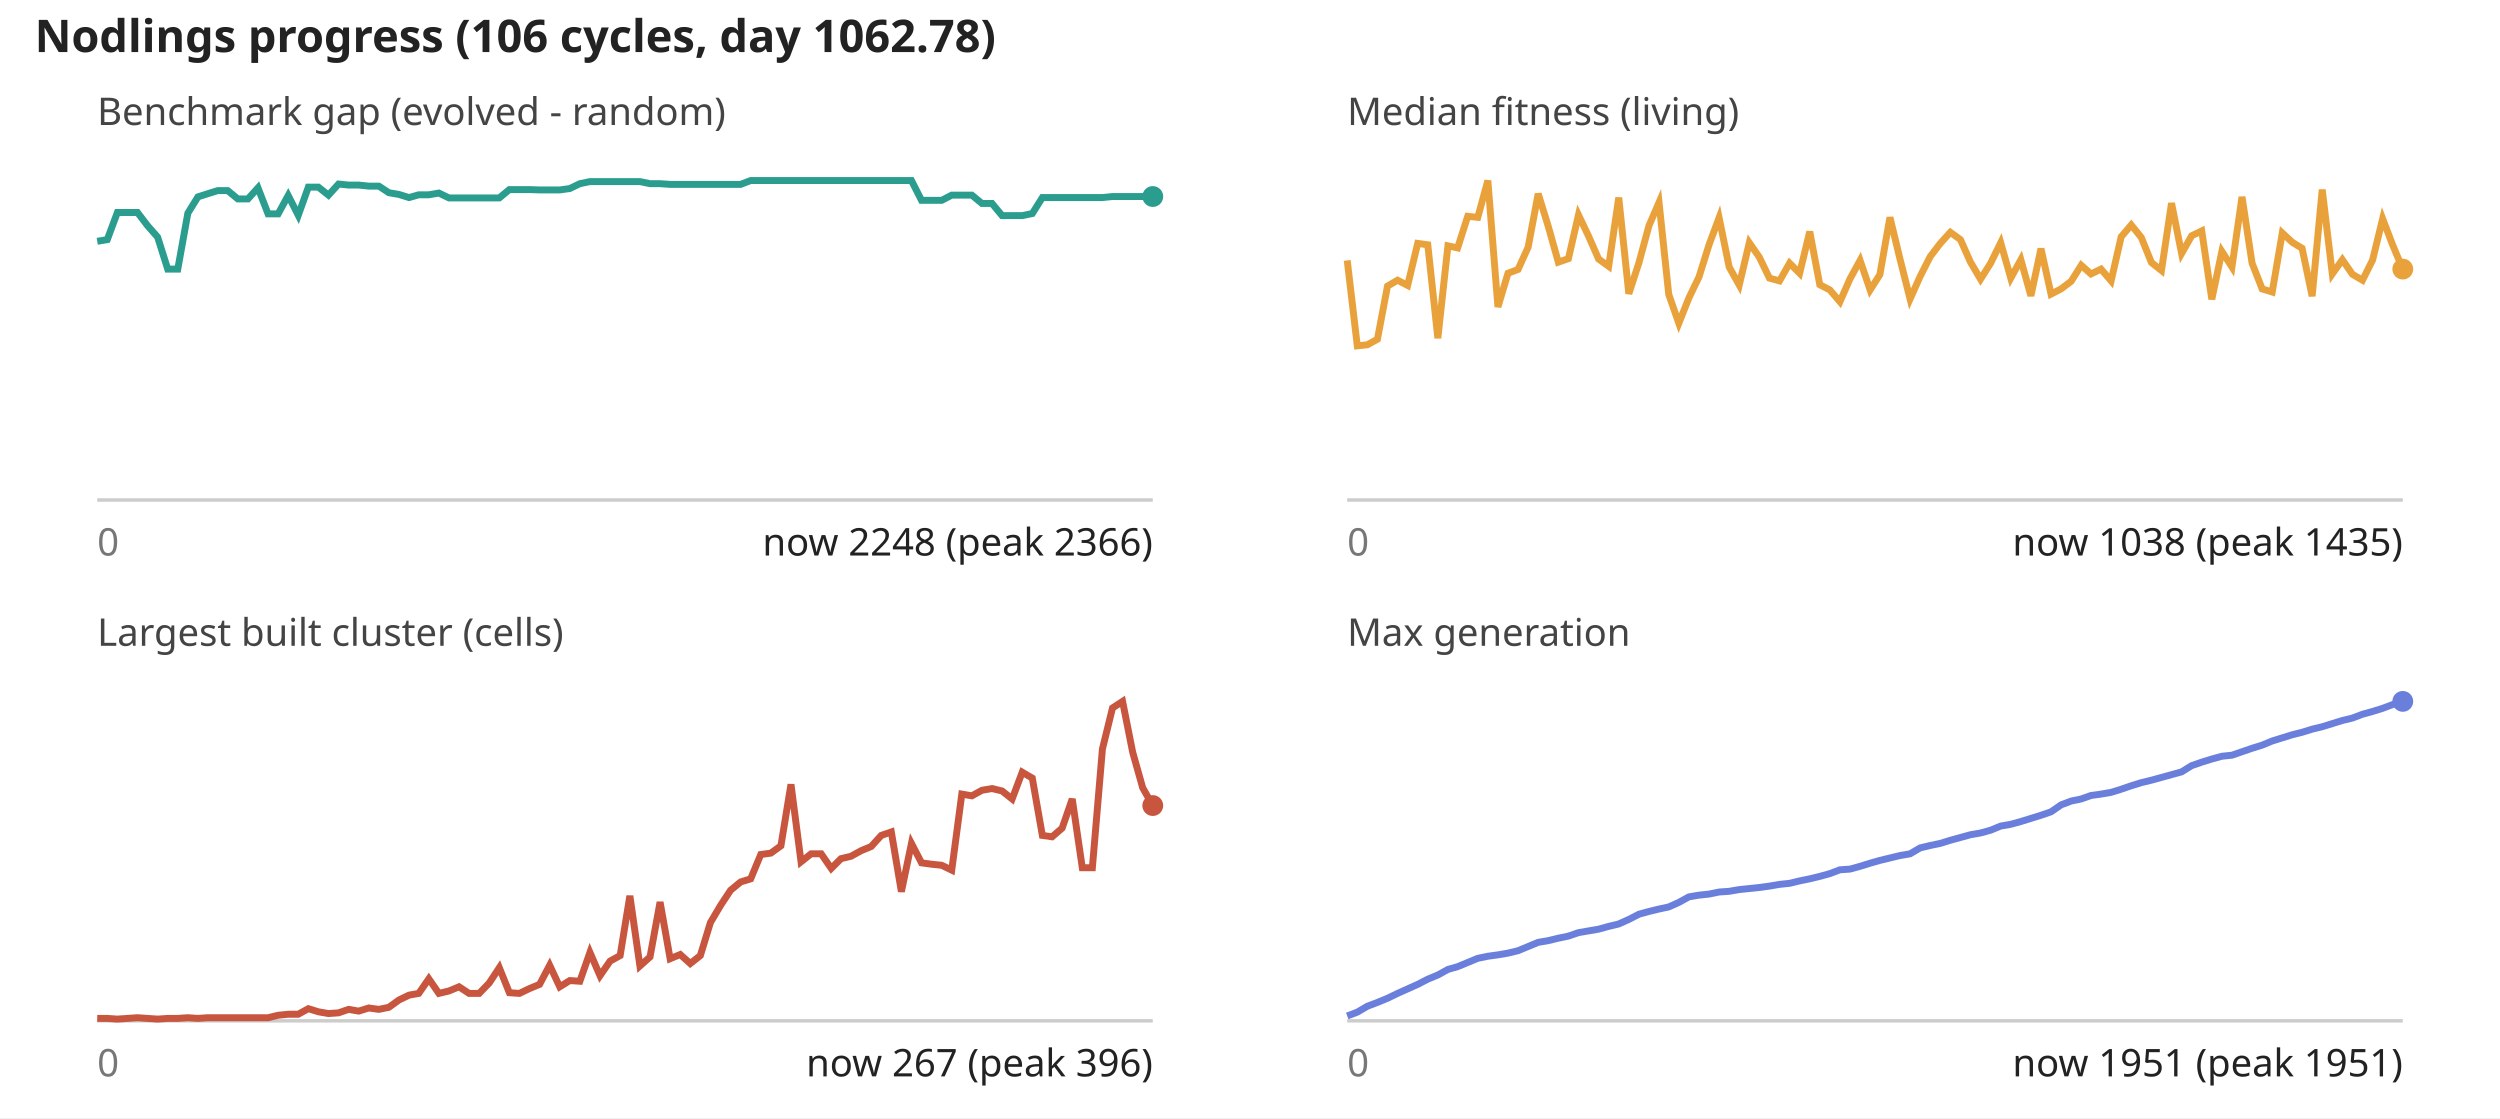
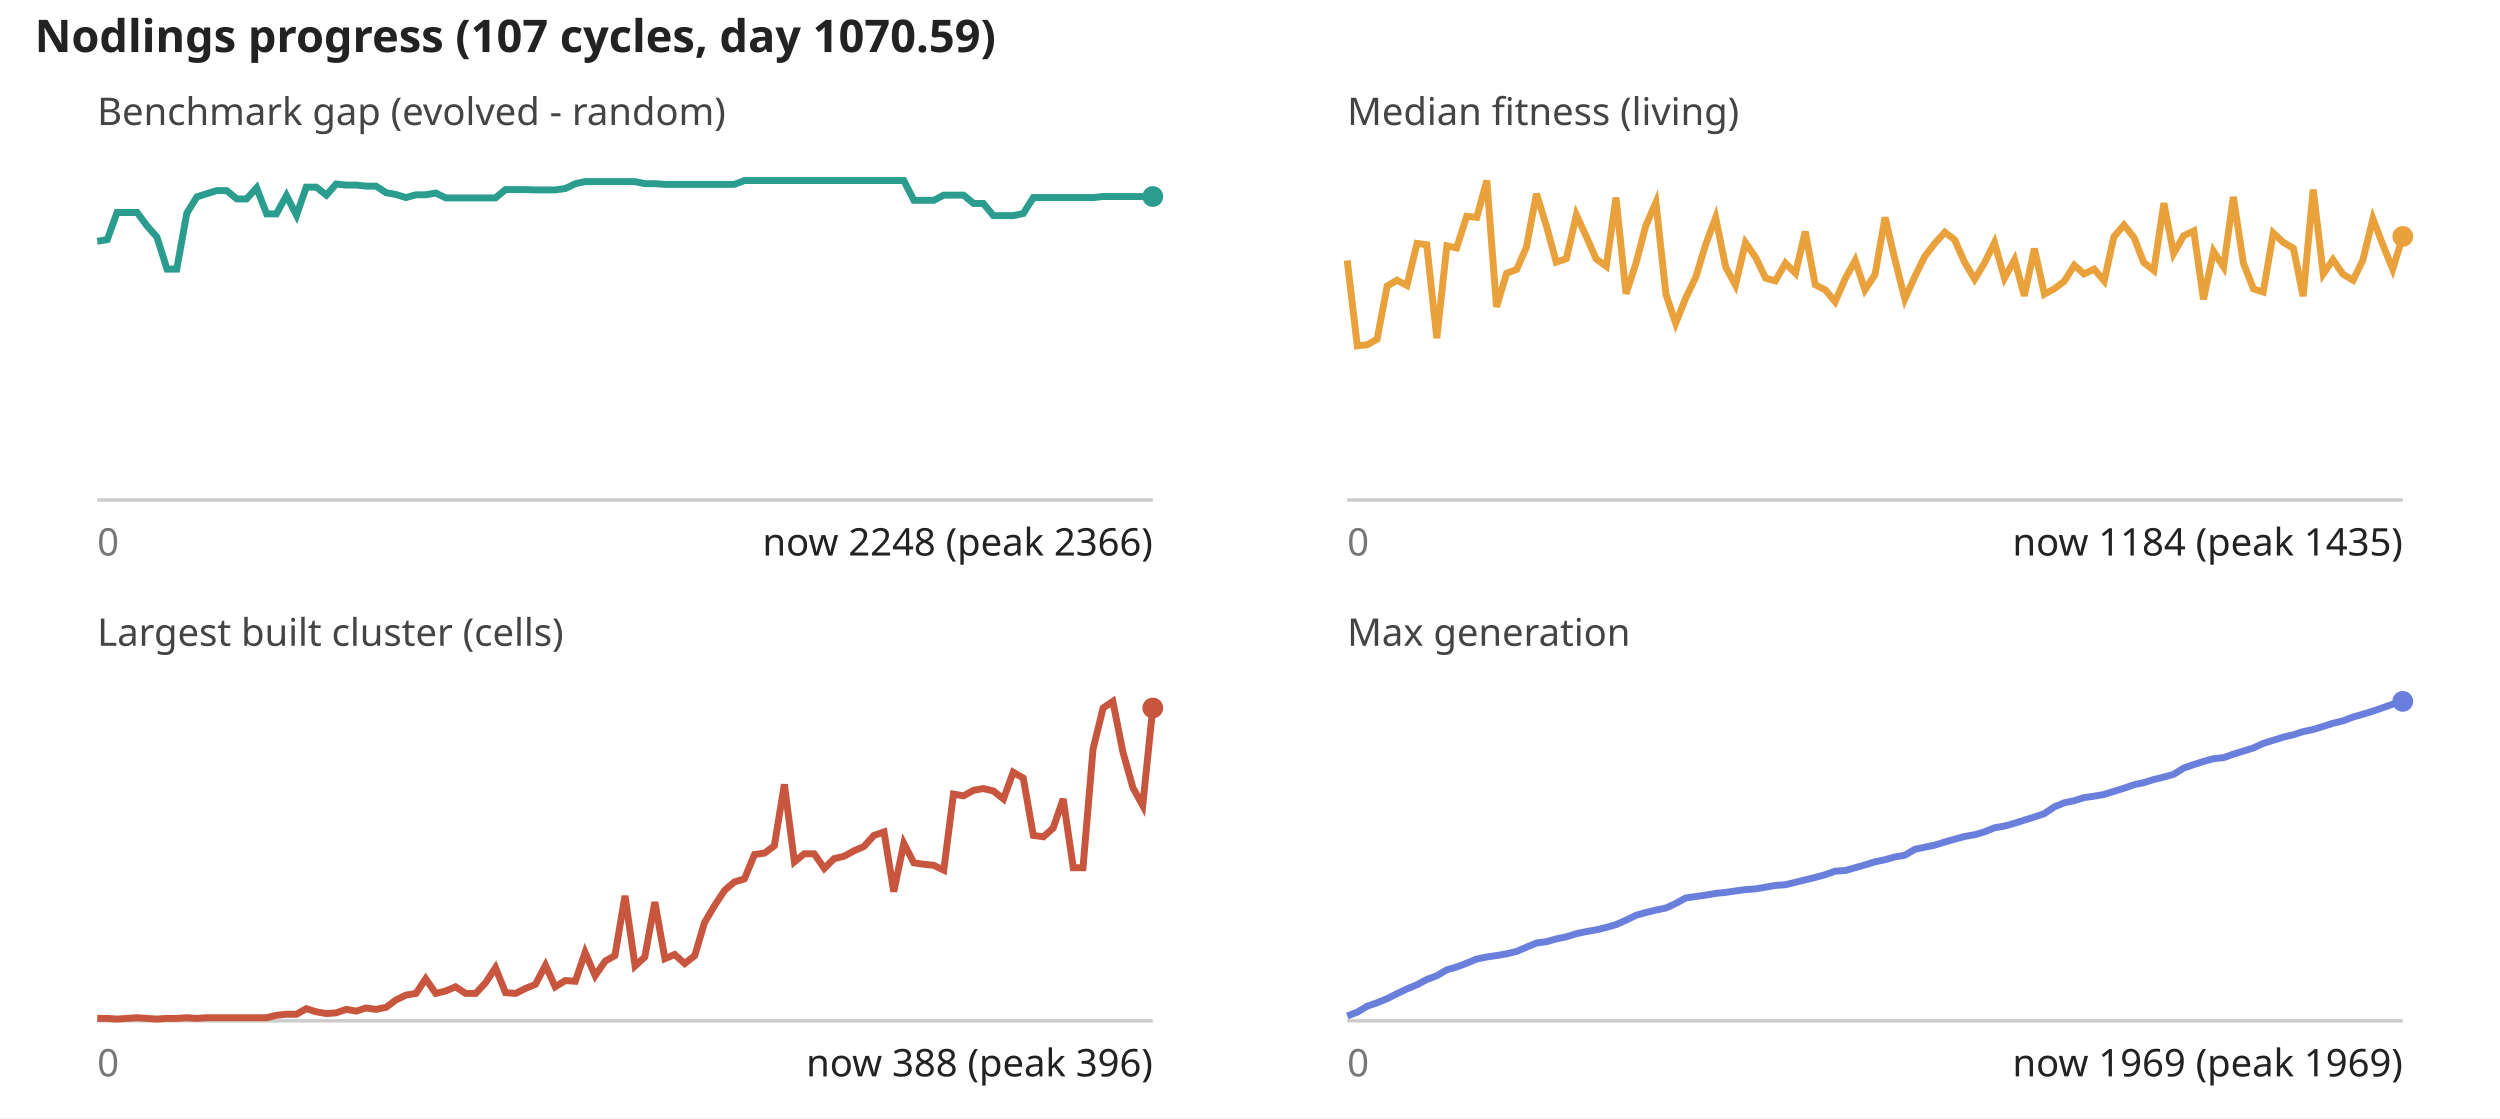
<svg xmlns="http://www.w3.org/2000/svg" viewBox="0 0 720 322" font-family="sans-serif" font-size="11">
  <rect width="100%" height="100%" fill="#fff" />
-   <text x="10" y="15" font-size="13" font-weight="bold" fill="#222">Nodlings progress (106 cycles, day 1062.78)</text>
+   <text x="10" y="15" font-size="13" font-weight="bold" fill="#222">Nodlings progress (107 cycles, day 1070.59)</text>
  <text x="28" y="36" fill="#444">Benchmark gap (evolved - random)</text>
  <line x1="28" y1="144" x2="332" y2="144" stroke="#ccc" />
-   <polyline fill="none" stroke="#2a9d8f" stroke-width="2" points="28.0,69.5 30.9,69.0 33.8,61.2 36.7,61.2 39.6,61.2 42.5,65.0 45.4,68.3 48.3,77.5 51.2,77.5 54.1,61.4 57.0,56.7 59.8,55.8 62.7,54.9 65.6,54.9 68.5,57.3 71.4,57.3 74.3,54.1 77.2,61.6 80.1,61.6 83.0,56.3 85.9,62.0 88.8,53.9 91.7,53.9 94.6,56.2 97.5,53.0 100.4,53.3 103.3,53.3 106.2,53.6 109.1,53.6 112.0,55.5 114.9,56.0 117.8,56.9 120.6,56.1 123.5,56.1 126.4,55.6 129.3,57.0 132.2,57.0 135.1,57.0 138.0,57.0 140.9,57.0 143.8,57.0 146.7,54.6 149.6,54.6 152.5,54.6 155.4,54.7 158.3,54.7 161.2,54.7 164.1,54.3 167.0,52.9 169.9,52.3 172.8,52.3 175.7,52.3 178.6,52.3 181.4,52.3 184.3,52.3 187.2,52.9 190.1,52.9 193.0,53.1 195.9,53.1 198.8,53.1 201.7,53.1 204.6,53.1 207.5,53.1 210.4,53.1 213.3,53.1 216.2,52.0 219.1,52.0 222.0,52.0 224.9,52.0 227.8,52.0 230.7,52.0 233.6,52.0 236.5,52.0 239.4,52.0 242.2,52.0 245.1,52.0 248.0,52.0 250.9,52.0 253.8,52.0 256.7,52.0 259.6,52.0 262.5,52.0 265.4,57.7 268.3,57.7 271.2,57.7 274.1,56.2 277.0,56.2 279.9,56.2 282.8,58.6 285.7,58.6 288.6,62.1 291.5,62.1 294.4,62.1 297.3,61.5 300.2,56.9 303.0,56.9 305.9,56.9 308.8,56.9 311.7,56.9 314.6,56.9 317.5,56.9 320.4,56.6 323.3,56.6 326.2,56.6 329.1,56.6 332.0,56.6" />
+   <polyline fill="none" stroke="#2a9d8f" stroke-width="2" points="28.0,69.5 30.9,69.0 33.7,61.2 36.6,61.2 39.5,61.2 42.3,65.0 45.2,68.3 48.1,77.5 50.9,77.5 53.8,61.4 56.7,56.7 59.5,55.8 62.4,54.9 65.3,54.9 68.2,57.3 71.0,57.3 73.9,54.1 76.8,61.6 79.6,61.6 82.5,56.3 85.4,62.0 88.2,53.9 91.1,53.9 94.0,56.2 96.8,53.0 99.7,53.3 102.6,53.3 105.4,53.6 108.3,53.6 111.2,55.5 114.0,56.0 116.9,56.9 119.8,56.1 122.6,56.1 125.5,55.6 128.4,57.0 131.2,57.0 134.1,57.0 137.0,57.0 139.8,57.0 142.7,57.0 145.6,54.6 148.5,54.6 151.3,54.6 154.2,54.7 157.1,54.7 159.9,54.7 162.8,54.3 165.7,52.9 168.5,52.3 171.4,52.3 174.3,52.3 177.1,52.3 180.0,52.3 182.9,52.3 185.7,52.9 188.6,52.9 191.5,53.1 194.3,53.1 197.2,53.1 200.1,53.1 202.9,53.1 205.8,53.1 208.7,53.1 211.5,53.1 214.4,52.0 217.3,52.0 220.2,52.0 223.0,52.0 225.9,52.0 228.8,52.0 231.6,52.0 234.5,52.0 237.4,52.0 240.2,52.0 243.1,52.0 246.0,52.0 248.8,52.0 251.7,52.0 254.6,52.0 257.4,52.0 260.3,52.0 263.2,57.7 266.0,57.7 268.9,57.7 271.8,56.2 274.6,56.2 277.5,56.2 280.4,58.6 283.2,58.6 286.1,62.1 289.0,62.1 291.8,62.1 294.7,61.5 297.6,56.9 300.5,56.9 303.3,56.9 306.2,56.9 309.1,56.9 311.9,56.9 314.8,56.9 317.7,56.6 320.5,56.6 323.4,56.6 326.3,56.6 329.1,56.6 332.0,56.6" />
  <circle cx="332.0" cy="56.6" r="3" fill="#2a9d8f" />
  <text x="28" y="160" fill="#777">0</text>
  <text x="332" y="160" text-anchor="end" fill="#222">now 2248 (peak 2366)</text>
  <text x="388" y="36" fill="#444">Median fitness (living)</text>
  <line x1="388" y1="144" x2="692" y2="144" stroke="#ccc" />
-   <polyline fill="none" stroke="#e9a23b" stroke-width="2" points="388.0,75.0 390.9,99.6 393.8,99.3 396.7,97.7 399.6,82.4 402.5,80.7 405.4,82.2 408.3,70.1 411.2,70.5 414.1,97.4 417.0,70.8 419.8,71.4 422.7,62.3 425.6,62.6 428.5,52.0 431.4,88.4 434.3,78.7 437.2,77.6 440.1,71.2 443.0,55.8 445.9,65.2 448.8,75.5 451.7,74.5 454.6,61.9 457.5,68.0 460.4,74.6 463.3,76.7 466.2,56.9 469.1,84.6 472.0,75.7 474.9,65.0 477.8,58.3 480.6,84.8 483.5,93.1 486.4,85.8 489.3,79.8 492.2,70.5 495.1,62.7 498.0,76.9 500.9,82.1 503.8,69.9 506.7,74.1 509.6,80.1 512.5,80.9 515.4,75.8 518.3,78.7 521.2,66.7 524.1,82.0 527.0,83.5 529.9,86.9 532.8,80.3 535.7,75.0 538.6,83.5 541.4,79.1 544.3,62.6 547.2,74.6 550.1,86.1 553.0,79.6 555.9,73.9 558.8,70.1 561.7,66.9 564.6,69.0 567.5,75.5 570.4,80.4 573.3,75.8 576.2,69.9 579.1,80.1 582.0,74.8 584.9,85.2 587.8,71.6 590.7,84.7 593.6,83.2 596.5,81.0 599.4,76.4 602.2,78.9 605.1,77.5 608.0,80.9 610.9,68.2 613.8,64.8 616.7,68.4 619.6,75.6 622.5,77.9 625.4,58.5 628.3,73.0 631.2,67.9 634.1,66.5 637.0,86.2 639.9,72.4 642.8,76.9 645.7,56.7 648.6,75.8 651.5,83.2 654.4,84.1 657.3,67.1 660.2,69.8 663.0,71.5 665.9,85.3 668.8,54.6 671.7,78.9 674.6,74.8 677.5,79.0 680.4,80.7 683.3,74.9 686.2,63.0 689.1,70.6 692.0,77.5" />
-   <circle cx="692.0" cy="77.5" r="3" fill="#e9a23b" />
+   <polyline fill="none" stroke="#e9a23b" stroke-width="2" points="388.0,75.0 390.9,99.6 393.7,99.3 396.6,97.7 399.5,82.4 402.3,80.7 405.2,82.2 408.1,70.1 410.9,70.5 413.8,97.4 416.7,70.8 419.5,71.4 422.4,62.3 425.3,62.6 428.2,52.0 431.0,88.4 433.9,78.7 436.8,77.6 439.6,71.2 442.5,55.8 445.4,65.2 448.2,75.5 451.1,74.5 454.0,61.9 456.8,68.0 459.7,74.6 462.6,76.7 465.4,56.9 468.3,84.6 471.2,75.7 474.0,65.0 476.9,58.3 479.8,84.8 482.6,93.1 485.5,85.8 488.4,79.8 491.2,70.5 494.1,62.7 497.0,76.9 499.8,82.1 502.7,69.9 505.6,74.1 508.5,80.1 511.3,80.9 514.2,75.8 517.1,78.7 519.9,66.7 522.8,82.0 525.7,83.5 528.5,86.9 531.4,80.3 534.3,75.0 537.1,83.5 540.0,79.1 542.9,62.6 545.7,74.6 548.6,86.1 551.5,79.6 554.3,73.9 557.2,70.1 560.1,66.9 562.9,69.0 565.8,75.5 568.7,80.4 571.5,75.8 574.4,69.9 577.3,80.1 580.2,74.8 583.0,85.2 585.9,71.6 588.8,84.7 591.6,83.2 594.5,81.0 597.4,76.4 600.2,78.9 603.1,77.5 606.0,80.9 608.8,68.2 611.7,64.8 614.6,68.4 617.4,75.6 620.3,77.9 623.2,58.5 626.0,73.0 628.9,67.9 631.8,66.5 634.6,86.2 637.5,72.4 640.4,76.9 643.2,56.7 646.1,75.8 649.0,83.2 651.8,84.1 654.7,67.1 657.6,69.8 660.5,71.5 663.3,85.3 666.2,54.6 669.1,78.9 671.9,74.8 674.8,79.0 677.7,80.7 680.5,74.9 683.4,63.0 686.3,70.6 689.1,77.5 692.0,68.1" />
+   <circle cx="692.0" cy="68.1" r="3" fill="#e9a23b" />
  <text x="388" y="160" fill="#777">0</text>
-   <text x="692" y="160" text-anchor="end" fill="#222">now 1038 (peak 1435)</text>
+   <text x="692" y="160" text-anchor="end" fill="#222">now 1184 (peak 1435)</text>
  <text x="28" y="186" fill="#444">Largest built cluster (cells)</text>
  <line x1="28" y1="294" x2="332" y2="294" stroke="#ccc" />
-   <polyline fill="none" stroke="#c8553d" stroke-width="2" points="28.0,293.3 30.9,293.3 33.8,293.5 36.7,293.3 39.6,293.1 42.5,293.3 45.4,293.5 48.3,293.3 51.2,293.3 54.1,293.1 57.0,293.3 59.8,293.1 62.7,293.1 65.6,293.1 68.5,293.1 71.4,293.1 74.3,293.1 77.2,293.1 80.1,292.4 83.0,292.1 85.9,292.1 88.8,290.5 91.7,291.4 94.6,291.9 97.5,291.7 100.4,290.7 103.3,291.2 106.2,290.3 109.1,290.7 112.0,290.1 114.9,288.0 117.8,286.6 120.6,286.1 123.5,281.9 126.4,286.1 129.3,285.4 132.2,284.2 135.1,286.1 138.0,286.1 140.9,283.1 143.8,278.7 146.7,285.9 149.6,286.1 152.5,284.7 155.4,283.5 158.3,278.0 161.2,284.2 164.1,282.4 167.0,282.6 169.9,274.3 172.8,281.0 175.7,276.8 178.6,275.2 181.4,258.0 184.3,278.2 187.2,275.6 190.1,259.8 193.0,276.1 195.9,274.9 198.8,277.5 201.7,275.2 204.6,265.7 207.5,260.8 210.4,256.4 213.3,254.0 216.2,253.1 219.1,246.1 222.0,245.7 224.9,243.6 227.8,225.9 230.7,248.2 233.6,245.9 236.5,245.9 239.4,250.1 242.2,247.3 245.1,246.6 248.0,245.0 250.9,243.8 253.8,240.6 256.7,239.6 259.6,256.8 262.5,242.9 265.4,248.5 268.3,248.9 271.2,249.2 274.1,250.6 277.0,228.7 279.9,229.2 282.8,227.6 285.7,227.1 288.6,227.8 291.5,230.1 294.4,222.4 297.3,224.1 300.2,240.6 303.0,241.0 305.9,238.5 308.8,230.1 311.7,249.9 314.6,249.9 317.5,215.7 320.4,203.9 323.3,202.0 326.2,216.6 329.1,226.9 332.0,232.0" />
-   <circle cx="332.0" cy="232.0" r="3" fill="#c8553d" />
+   <polyline fill="none" stroke="#c8553d" stroke-width="2" points="28.0,293.3 30.9,293.3 33.7,293.5 36.6,293.3 39.5,293.1 42.3,293.3 45.2,293.5 48.1,293.3 50.9,293.3 53.8,293.1 56.7,293.3 59.5,293.1 62.4,293.1 65.3,293.1 68.2,293.1 71.0,293.1 73.9,293.1 76.8,293.1 79.6,292.4 82.5,292.1 85.4,292.1 88.2,290.5 91.1,291.4 94.0,291.9 96.8,291.7 99.7,290.7 102.6,291.2 105.4,290.3 108.3,290.7 111.2,290.1 114.0,288.0 116.9,286.6 119.8,286.1 122.6,281.9 125.5,286.1 128.4,285.4 131.2,284.2 134.1,286.1 137.0,286.1 139.8,283.1 142.7,278.7 145.6,285.9 148.5,286.1 151.3,284.7 154.2,283.5 157.1,278.0 159.9,284.2 162.8,282.4 165.7,282.6 168.5,274.3 171.4,281.0 174.3,276.8 177.1,275.2 180.0,258.0 182.9,278.2 185.7,275.6 188.6,259.8 191.5,276.1 194.3,274.9 197.2,277.5 200.1,275.2 202.9,265.7 205.8,260.8 208.7,256.4 211.5,254.0 214.4,253.1 217.3,246.1 220.2,245.7 223.0,243.6 225.9,225.9 228.8,248.2 231.6,245.9 234.5,245.9 237.4,250.1 240.2,247.3 243.1,246.6 246.0,245.0 248.8,243.8 251.7,240.6 254.6,239.6 257.4,256.8 260.3,242.9 263.2,248.5 266.0,248.9 268.9,249.2 271.8,250.6 274.6,228.7 277.5,229.2 280.4,227.6 283.2,227.1 286.1,227.8 289.0,230.1 291.8,222.4 294.7,224.1 297.6,240.6 300.5,241.0 303.3,238.5 306.2,230.1 309.1,249.9 311.9,249.9 314.8,215.7 317.7,203.9 320.5,202.0 323.4,216.6 326.3,226.9 329.1,232.0 332.0,203.9" />
+   <circle cx="332.0" cy="203.9" r="3" fill="#c8553d" />
  <text x="28" y="310" fill="#777">0</text>
-   <text x="332" y="310" text-anchor="end" fill="#222">now 267 (peak 396)</text>
+   <text x="332" y="310" text-anchor="end" fill="#222">now 388 (peak 396)</text>
  <text x="388" y="186" fill="#444">Max generation</text>
  <line x1="388" y1="294" x2="692" y2="294" stroke="#ccc" />
-   <polyline fill="none" stroke="#6a7fdb" stroke-width="2" points="388.0,292.6 390.9,291.5 393.8,289.8 396.7,288.7 399.6,287.5 402.5,286.1 405.4,284.8 408.3,283.5 411.2,282.0 414.1,280.8 417.0,279.2 419.8,278.4 422.7,277.2 425.6,276.0 428.5,275.4 431.4,275.0 434.3,274.5 437.2,273.8 440.1,272.6 443.0,271.4 445.9,270.9 448.8,270.2 451.7,269.6 454.6,268.6 457.5,268.1 460.4,267.6 463.3,266.8 466.2,266.1 469.1,264.8 472.0,263.3 474.9,262.5 477.8,261.8 480.6,261.2 483.5,259.9 486.4,258.3 489.3,257.8 492.2,257.5 495.1,256.9 498.0,256.7 500.9,256.2 503.8,255.9 506.7,255.6 509.6,255.2 512.5,254.7 515.4,254.4 518.3,253.7 521.2,253.1 524.1,252.4 527.0,251.6 529.9,250.5 532.8,250.3 535.7,249.5 538.6,248.6 541.4,247.8 544.3,247.1 547.2,246.4 550.1,245.9 553.0,244.2 555.9,243.5 558.8,242.9 561.7,242.0 564.6,241.2 567.5,240.4 570.4,239.9 573.3,239.1 576.2,237.9 579.1,237.4 582.0,236.6 584.9,235.7 587.8,234.8 590.7,233.8 593.6,231.8 596.5,230.7 599.4,230.1 602.2,229.1 605.1,228.7 608.0,228.2 610.9,227.3 613.8,226.3 616.7,225.4 619.6,224.7 622.5,223.9 625.4,223.1 628.3,222.3 631.2,220.5 634.1,219.5 637.0,218.6 639.9,217.8 642.8,217.5 645.7,216.5 648.6,215.5 651.5,214.6 654.4,213.4 657.3,212.5 660.2,211.6 663.0,210.9 665.9,210.0 668.8,209.3 671.7,208.4 674.6,207.5 677.5,206.8 680.4,205.7 683.3,204.9 686.2,204.0 689.1,202.9 692.0,202.0" />
+   <polyline fill="none" stroke="#6a7fdb" stroke-width="2" points="388.0,292.6 390.9,291.5 393.7,289.8 396.6,288.8 399.5,287.6 402.3,286.2 405.2,284.8 408.1,283.6 410.9,282.1 413.8,281.0 416.7,279.3 419.5,278.5 422.4,277.4 425.3,276.2 428.2,275.6 431.0,275.2 433.9,274.7 436.8,274.0 439.6,272.8 442.5,271.6 445.4,271.2 448.2,270.4 451.1,269.8 454.0,268.9 456.8,268.3 459.7,267.8 462.6,267.1 465.4,266.3 468.3,265.0 471.2,263.6 474.0,262.8 476.9,262.1 479.8,261.5 482.6,260.2 485.5,258.6 488.4,258.2 491.2,257.8 494.1,257.3 497.0,257.0 499.8,256.6 502.7,256.2 505.6,256.0 508.5,255.5 511.3,255.0 514.2,254.8 517.1,254.1 519.9,253.4 522.8,252.7 525.7,251.9 528.5,250.9 531.4,250.7 534.3,249.9 537.1,249.1 540.0,248.2 542.9,247.6 545.7,246.8 548.6,246.3 551.5,244.6 554.3,244.0 557.2,243.4 560.1,242.5 562.9,241.7 565.8,240.9 568.7,240.4 571.5,239.6 574.4,238.4 577.3,237.9 580.2,237.1 583.0,236.2 585.9,235.3 588.8,234.3 591.6,232.4 594.5,231.2 597.4,230.6 600.2,229.7 603.1,229.3 606.0,228.8 608.8,227.9 611.7,227.0 614.6,226.0 617.4,225.4 620.3,224.5 623.2,223.8 626.0,223.0 628.9,221.2 631.8,220.2 634.6,219.3 637.5,218.5 640.4,218.2 643.2,217.2 646.1,216.3 649.0,215.4 651.8,214.1 654.7,213.2 657.6,212.3 660.5,211.6 663.3,210.7 666.2,210.1 669.1,209.2 671.9,208.3 674.8,207.6 677.7,206.5 680.5,205.7 683.4,204.8 686.3,203.8 689.1,202.8 692.0,202.0" />
  <circle cx="692.0" cy="202.0" r="3" fill="#6a7fdb" />
  <text x="388" y="310" fill="#777">0</text>
-   <text x="692" y="310" text-anchor="end" fill="#222">now 1951 (peak 1951)</text>
+   <text x="692" y="310" text-anchor="end" fill="#222">now 1969 (peak 1969)</text>
</svg>
